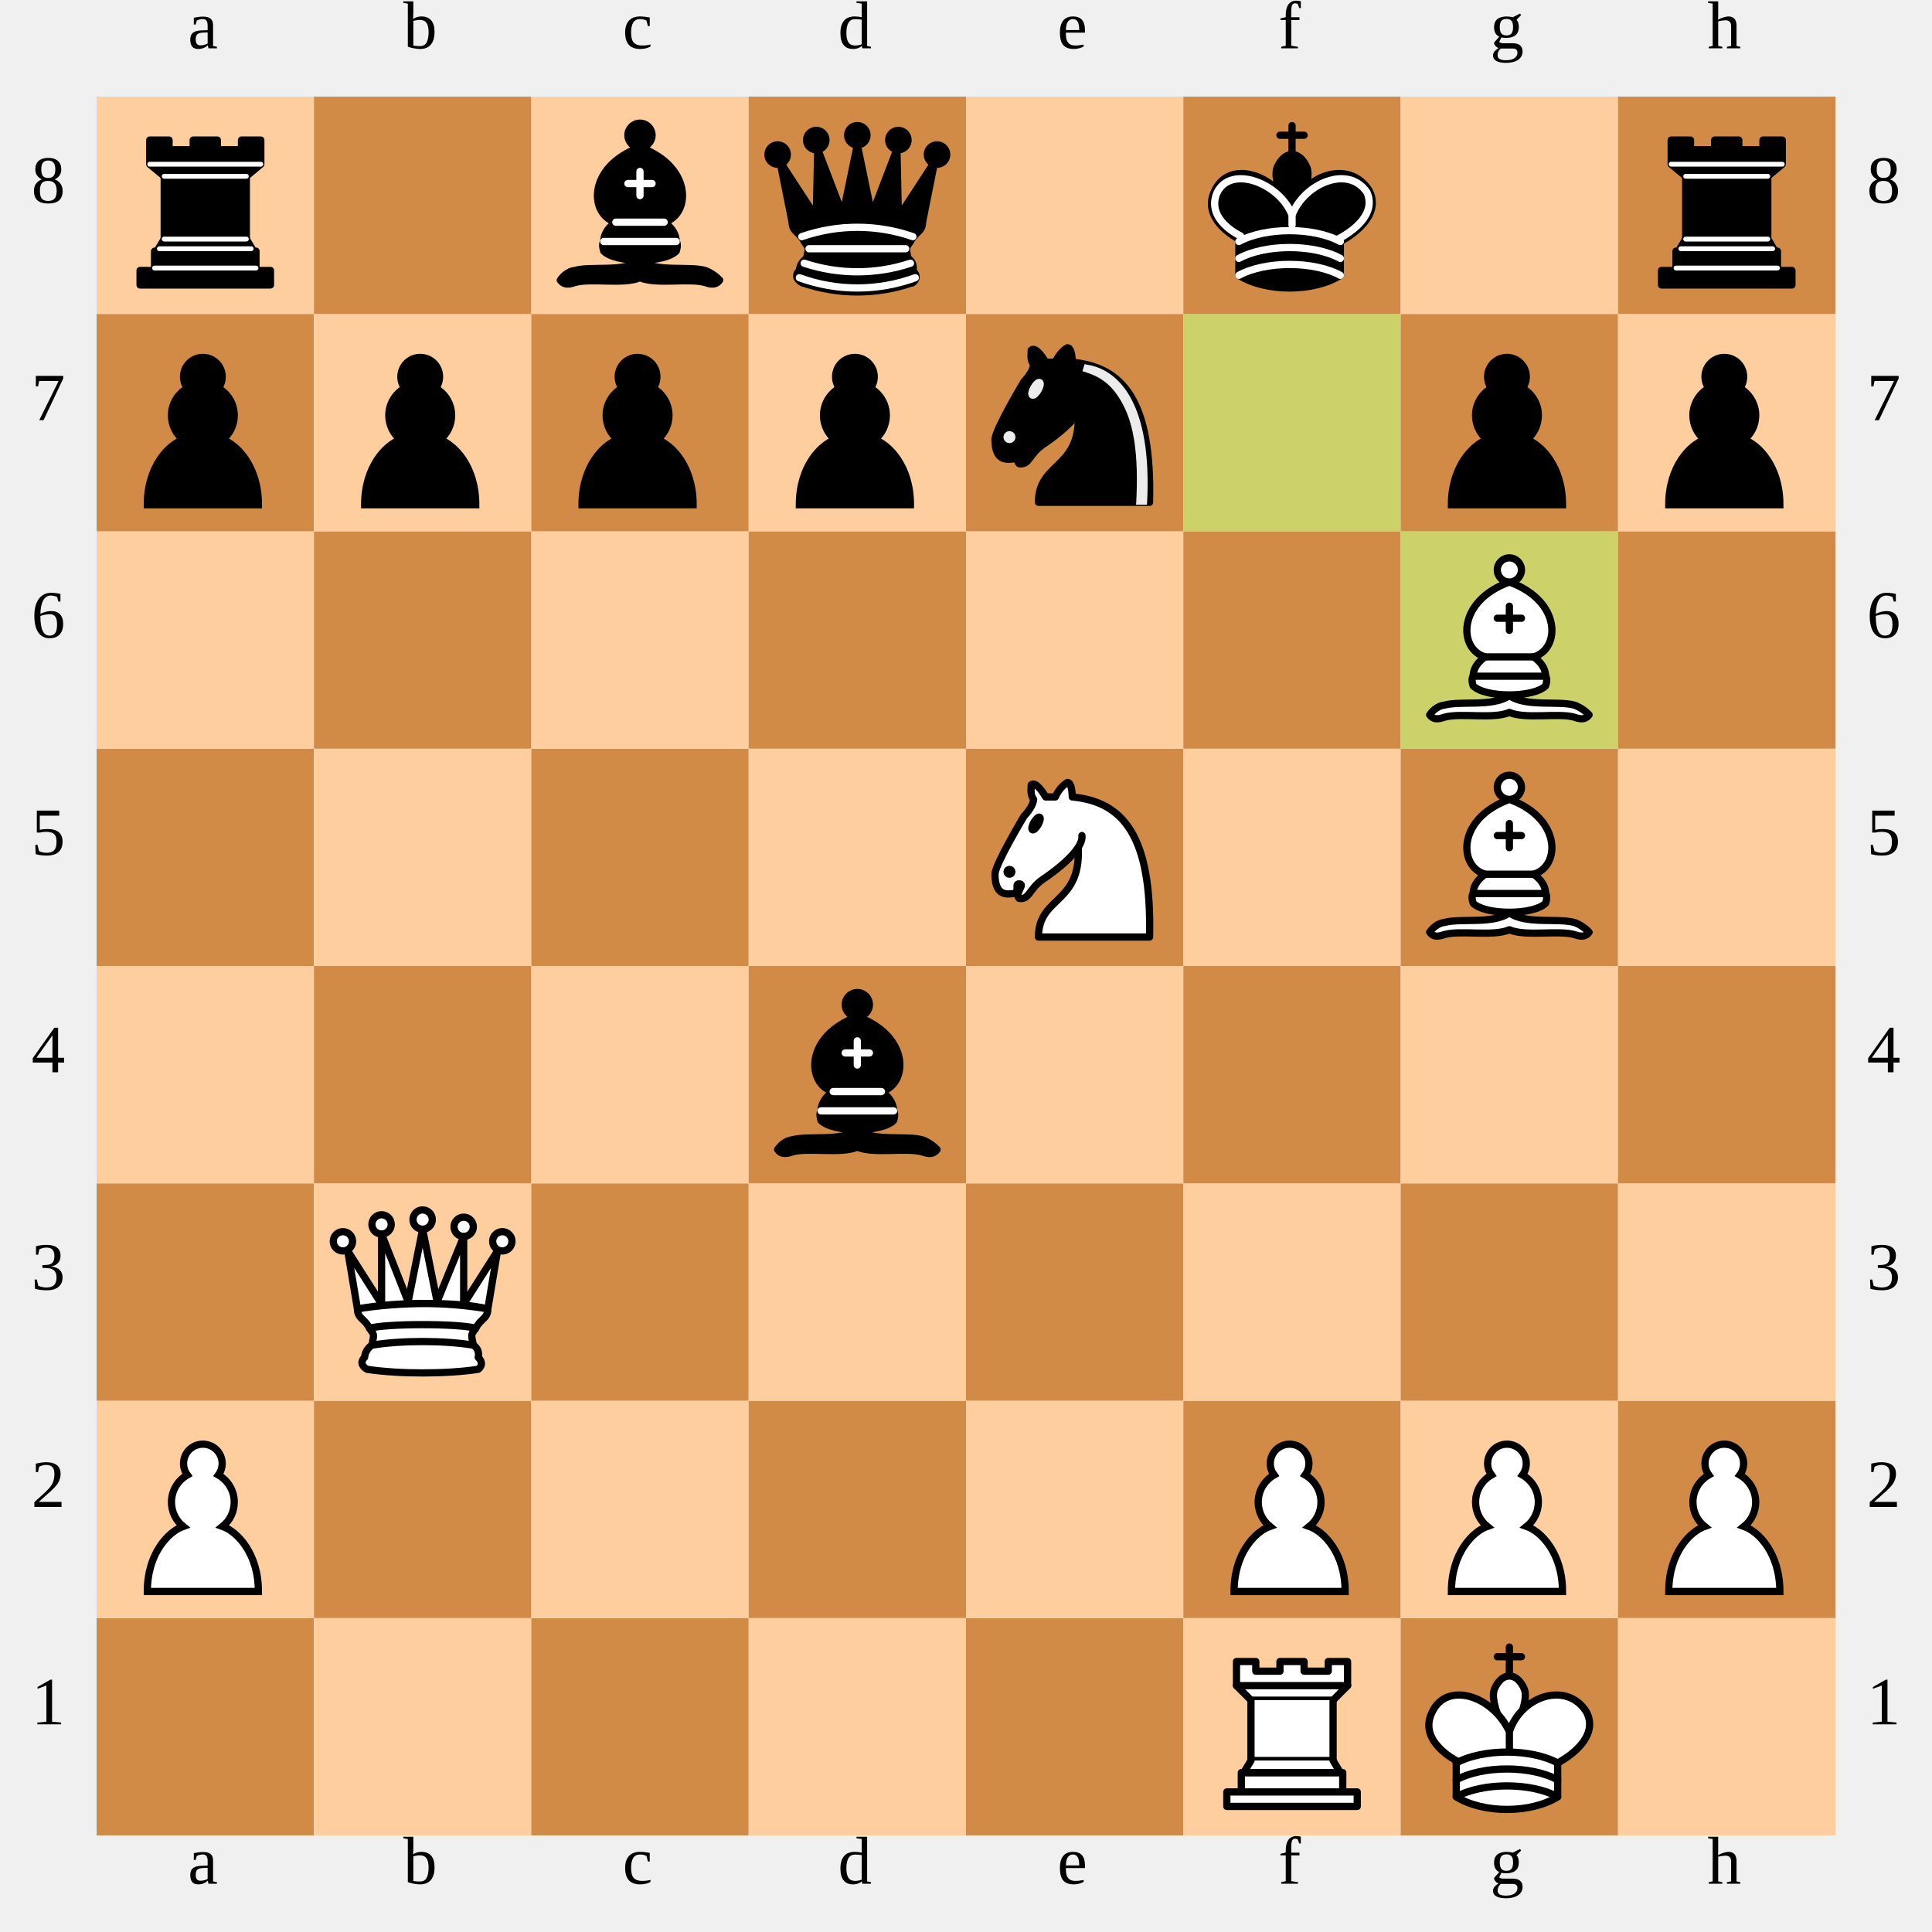
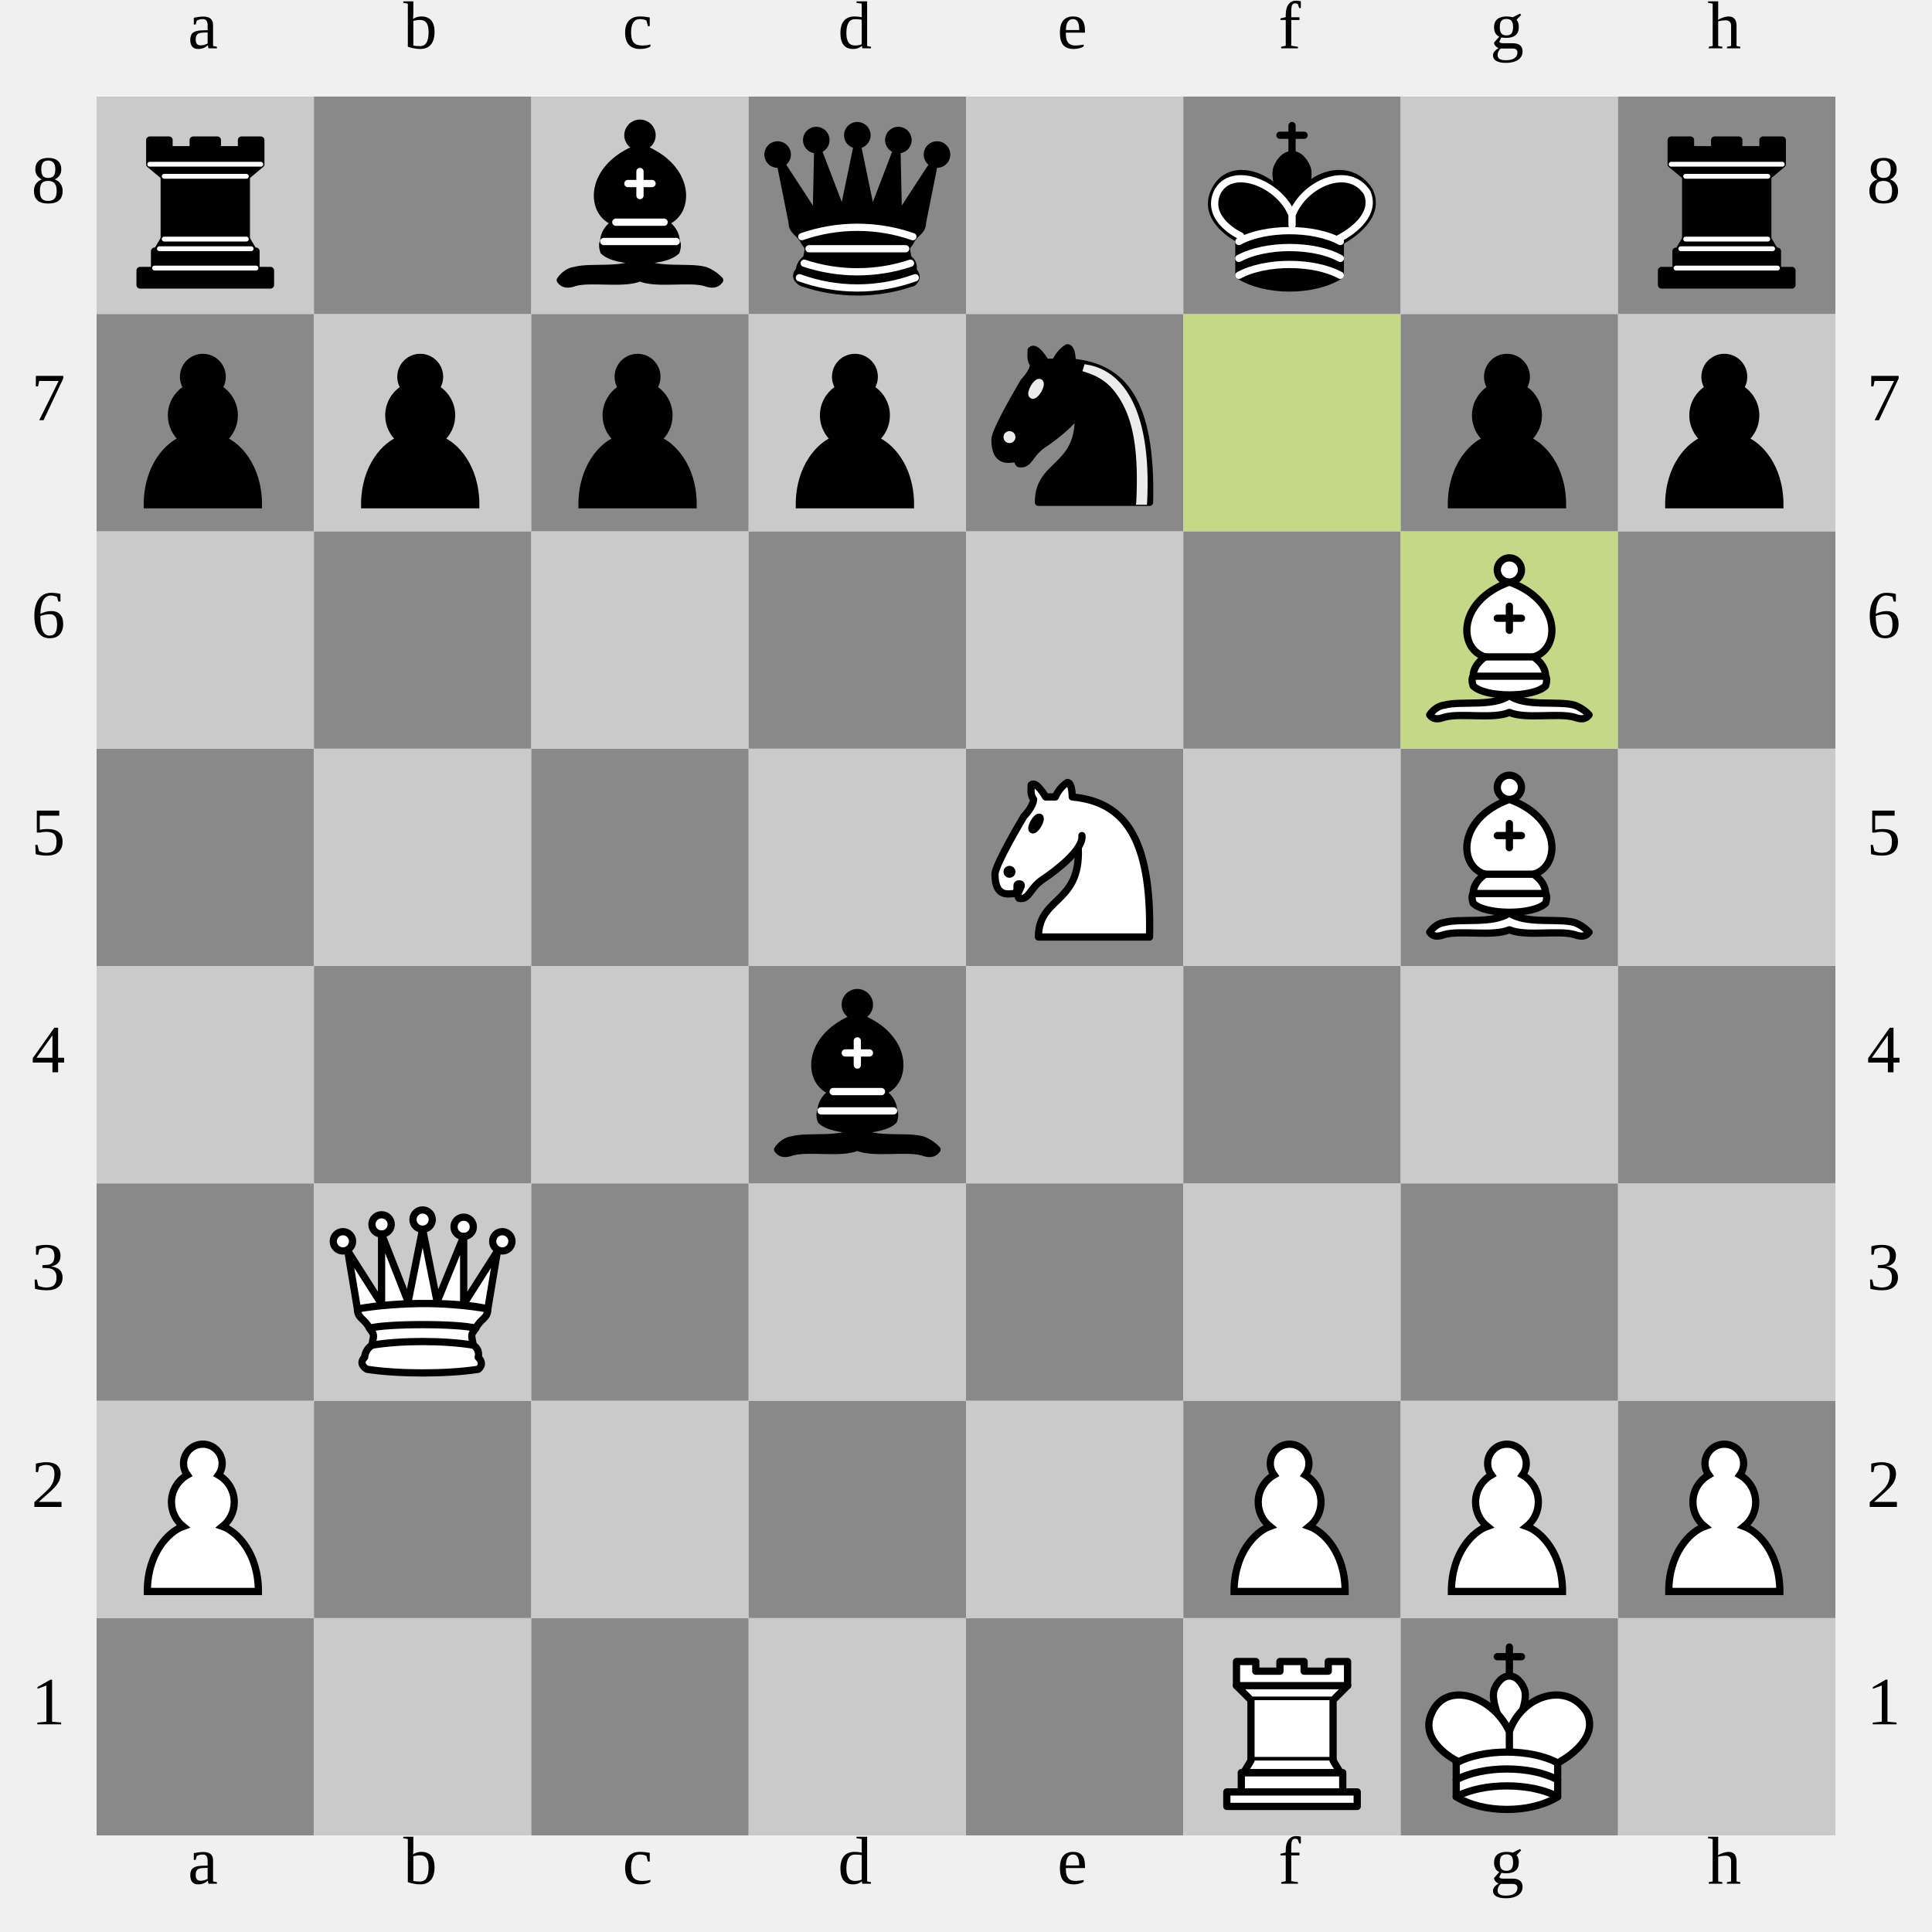
- <svg xmlns="http://www.w3.org/2000/svg" xmlns:xlink="http://www.w3.org/1999/xlink" height="800" version="1.1" viewBox="0 0 400 400" width="800">
+ <svg xmlns="http://www.w3.org/2000/svg" xmlns:xlink="http://www.w3.org/1999/xlink" height="400" version="1.1" viewBox="0 0 400 400" width="400">
+   <style>
+ .square.light {
+ fill: #cacaca;
+ }
+ .square.dark {
+ fill: #898989;
+ }
+ .square.light.lastmove {
+ fill: #c3d889;
+ }
+ .square.dark.lastmove {
+ fill: #92b167;
+ }
+ .check {
+ fill: url(#check_gradient);
+ }
+ .arrow {
+ stroke: #ff5858;
+ fill: #ff5858;
+ }
+ .mark {
+ stroke: #959fff;
+ fill: #959fff;
+ }
+ </style>
  <defs>
    <g class="white pawn" id="white-pawn">
      <path d="M22 9c-2.21 0-4 1.79-4 4 0 .89.29 1.71.78 2.38-1.95 1.12-3.28 3.21-3.28 5.62 0 2.03.94 3.84 2.41 5.03-3 1.06-7.41 5.55-7.41 13.47h23c0-7.92-4.41-12.41-7.41-13.47 1.47-1.19 2.41-3 2.41-5.03 0-2.41-1.33-4.5-3.28-5.62.49-.67.78-1.49.78-2.38 0-2.21-1.79-4-4-4z" fill="#fff" stroke="#000" stroke-linecap="round" stroke-width="1.5" />
    </g>
    <g class="white knight" fill="none" fill-rule="evenodd" id="white-knight" stroke="#000" stroke-linecap="round" stroke-linejoin="round" stroke-width="1.5">
      <path d="M 22,10 C 32.5,11 38.5,18 38,39 L 15,39 C 15,30 25,32.5 23,18" style="fill:#ffffff; stroke:#000000;" />
      <path d="M 24,18 C 24.38,20.91 18.45,25.37 16,27 C 13,29 13.18,31.34 11,31 C 9.958,30.06 12.41,27.96 11,28 C 10,28 11.19,29.23 10,30 C 9,30 5.997,31 6,26 C 6,24 12,14 12,14 C 12,14 13.89,12.1 14,10.5 C 13.27,9.506 13.5,8.5 13.5,7.5 C 14.5,6.5 16.5,10 16.5,10 L 18.5,10 C 18.5,10 19.28,8.008 21,7 C 22,7 22,10 22,10" style="fill:#ffffff; stroke:#000000;" />
      <path d="M 9.5 25.5 A 0.5 0.5 0 1 1 8.5,25.5 A 0.5 0.5 0 1 1 9.5 25.5 z" style="fill:#000000; stroke:#000000;" />
      <path d="M 15 15.5 A 0.5 1.5 0 1 1 14,15.5 A 0.5 1.5 0 1 1 15 15.5 z" style="fill:#000000; stroke:#000000;" transform="matrix(0.866,0.5,-0.5,0.866,9.693,-5.173)" />
    </g>
    <g class="white bishop" fill="none" fill-rule="evenodd" id="white-bishop" stroke="#000" stroke-linecap="round" stroke-linejoin="round" stroke-width="1.5">
      <g fill="#fff" stroke-linecap="butt">
        <path d="M9 36c3.39-.97 10.11.43 13.5-2 3.39 2.43 10.11 1.03 13.5 2 0 0 1.65.54 3 2-.68.97-1.65.99-3 .5-3.39-.97-10.11.46-13.5-1-3.39 1.46-10.11.03-13.5 1-1.354.49-2.323.47-3-.5 1.354-1.94 3-2 3-2zM15 32c2.5 2.5 12.5 2.5 15 0 .5-1.5 0-2 0-2 0-2.5-2.5-4-2.5-4 5.5-1.5 6-11.5-5-15.5-11 4-10.5 14-5 15.5 0 0-2.5 1.5-2.5 4 0 0-.5.5 0 2zM25 8a2.5 2.5 0 1 1-5 0 2.5 2.5 0 1 1 5 0z" />
      </g>
      <path d="M17.5 26h10M15 30h15m-7.5-14.5v5M20 18h5" stroke-linejoin="miter" />
    </g>
    <g class="white rook" fill="#fff" fill-rule="evenodd" id="white-rook" stroke="#000" stroke-linecap="round" stroke-linejoin="round" stroke-width="1.5">
      <path d="M9 39h27v-3H9v3zM12 36v-4h21v4H12zM11 14V9h4v2h5V9h5v2h5V9h4v5" stroke-linecap="butt" />
      <path d="M34 14l-3 3H14l-3-3" />
      <path d="M31 17v12.5H14V17" stroke-linecap="butt" stroke-linejoin="miter" />
      <path d="M31 29.5l1.5 2.5h-20l1.5-2.5" />
      <path d="M11 14h23" fill="none" stroke-linejoin="miter" />
    </g>
    <g class="white queen" fill="#fff" fill-rule="evenodd" id="white-queen" stroke="#000" stroke-linecap="round" stroke-linejoin="round" stroke-width="1.5">
      <path d="M8 12a2 2 0 1 1-4 0 2 2 0 1 1 4 0zM24.5 7.5a2 2 0 1 1-4 0 2 2 0 1 1 4 0zM41 12a2 2 0 1 1-4 0 2 2 0 1 1 4 0zM16 8.5a2 2 0 1 1-4 0 2 2 0 1 1 4 0zM33 9a2 2 0 1 1-4 0 2 2 0 1 1 4 0z" />
      <path d="M9 26c8.5-1.5 21-1.5 27 0l2-12-7 11V11l-5.5 13.5-3-15-3 15-5.5-14V25L7 14l2 12zM9 26c0 2 1.5 2 2.5 4 1 1.5 1 1 .5 3.5-1.5 1-1.5 2.5-1.5 2.5-1.5 1.5.5 2.5.5 2.5 6.5 1 16.5 1 23 0 0 0 1.5-1 0-2.5 0 0 .5-1.5-1-2.5-.5-2.5-.5-2 .5-3.5 1-2 2.5-2 2.5-4-8.5-1.5-18.5-1.5-27 0z" stroke-linecap="butt" />
      <path d="M11.5 30c3.5-1 18.5-1 22 0M12 33.5c6-1 15-1 21 0" fill="none" />
    </g>
    <g class="white king" fill="none" fill-rule="evenodd" id="white-king" stroke="#000" stroke-linecap="round" stroke-linejoin="round" stroke-width="1.5">
      <path d="M22.5 11.63V6M20 8h5" stroke-linejoin="miter" />
      <path d="M22.5 25s4.5-7.5 3-10.5c0 0-1-2.5-3-2.5s-3 2.5-3 2.5c-1.5 3 3 10.5 3 10.5" fill="#fff" stroke-linecap="butt" stroke-linejoin="miter" />
      <path d="M11.5 37c5.5 3.5 15.5 3.5 21 0v-7s9-4.5 6-10.5c-4-6.5-13.5-3.5-16 4V27v-3.5c-3.5-7.5-13-10.5-16-4-3 6 5 10 5 10V37z" fill="#fff" />
      <path d="M11.5 30c5.5-3 15.5-3 21 0m-21 3.5c5.5-3 15.5-3 21 0m-21 3.5c5.5-3 15.5-3 21 0" />
    </g>
    <g class="black pawn" id="black-pawn">
      <path d="M22 9c-2.21 0-4 1.79-4 4 0 .89.29 1.71.78 2.38-1.95 1.12-3.28 3.21-3.28 5.62 0 2.03.94 3.84 2.41 5.03-3 1.06-7.41 5.55-7.41 13.47h23c0-7.92-4.41-12.41-7.41-13.47 1.47-1.19 2.41-3 2.41-5.03 0-2.41-1.33-4.5-3.28-5.62.49-.67.78-1.49.78-2.38 0-2.21-1.79-4-4-4z" stroke="#000" stroke-linecap="round" stroke-width="1.5" />
    </g>
    <g class="black knight" fill="none" fill-rule="evenodd" id="black-knight" stroke="#000" stroke-linecap="round" stroke-linejoin="round" stroke-width="1.5">
      <path d="M 22,10 C 32.5,11 38.5,18 38,39 L 15,39 C 15,30 25,32.5 23,18" style="fill:#000000; stroke:#000000;" />
      <path d="M 24,18 C 24.38,20.91 18.45,25.37 16,27 C 13,29 13.18,31.34 11,31 C 9.958,30.06 12.41,27.96 11,28 C 10,28 11.19,29.23 10,30 C 9,30 5.997,31 6,26 C 6,24 12,14 12,14 C 12,14 13.89,12.1 14,10.5 C 13.27,9.506 13.5,8.5 13.5,7.5 C 14.5,6.5 16.5,10 16.5,10 L 18.5,10 C 18.5,10 19.28,8.008 21,7 C 22,7 22,10 22,10" style="fill:#000000; stroke:#000000;" />
      <path d="M 9.5 25.5 A 0.5 0.5 0 1 1 8.5,25.5 A 0.5 0.5 0 1 1 9.5 25.5 z" style="fill:#ececec; stroke:#ececec;" />
      <path d="M 15 15.5 A 0.5 1.5 0 1 1 14,15.5 A 0.5 1.5 0 1 1 15 15.5 z" style="fill:#ececec; stroke:#ececec;" transform="matrix(0.866,0.5,-0.5,0.866,9.693,-5.173)" />
      <path d="M 24.55,10.4 L 24.1,11.85 L 24.6,12 C 27.75,13 30.25,14.49 32.5,18.75 C 34.75,23.01 35.75,29.06 35.25,39 L 35.2,39.5 L 37.45,39.5 L 37.5,39 C 38,28.94 36.62,22.15 34.25,17.66 C 31.88,13.17 28.46,11.02 25.06,10.5 L 24.55,10.4 z " style="fill:#ececec; stroke:none;" />
    </g>
    <g class="black bishop" fill="none" fill-rule="evenodd" id="black-bishop" stroke="#000" stroke-linecap="round" stroke-linejoin="round" stroke-width="1.5">
      <path d="M9 36c3.39-.97 10.11.43 13.5-2 3.39 2.43 10.11 1.03 13.5 2 0 0 1.65.54 3 2-.68.97-1.65.99-3 .5-3.39-.97-10.11.46-13.5-1-3.39 1.46-10.11.03-13.5 1-1.354.49-2.323.47-3-.5 1.354-1.94 3-2 3-2zm6-4c2.5 2.5 12.5 2.5 15 0 .5-1.5 0-2 0-2 0-2.5-2.5-4-2.5-4 5.5-1.5 6-11.5-5-15.5-11 4-10.5 14-5 15.5 0 0-2.5 1.5-2.5 4 0 0-.5.5 0 2zM25 8a2.5 2.5 0 1 1-5 0 2.5 2.5 0 1 1 5 0z" fill="#000" stroke-linecap="butt" />
      <path d="M17.5 26h10M15 30h15m-7.5-14.5v5M20 18h5" stroke="#fff" stroke-linejoin="miter" />
    </g>
    <g class="black rook" fill="#000" fill-rule="evenodd" id="black-rook" stroke="#000" stroke-linecap="round" stroke-linejoin="round" stroke-width="1.5">
      <path d="M9 39h27v-3H9v3zM12.5 32l1.5-2.5h17l1.5 2.5h-20zM12 36v-4h21v4H12z" stroke-linecap="butt" />
      <path d="M14 29.5v-13h17v13H14z" stroke-linecap="butt" stroke-linejoin="miter" />
      <path d="M14 16.5L11 14h23l-3 2.5H14zM11 14V9h4v2h5V9h5v2h5V9h4v5H11z" stroke-linecap="butt" />
      <path d="M12 35.5h21M13 31.5h19M14 29.5h17M14 16.5h17M11 14h23" fill="none" stroke="#fff" stroke-linejoin="miter" stroke-width="1" />
    </g>
    <g class="black queen" fill="#000" fill-rule="evenodd" id="black-queen" stroke="#000" stroke-linecap="round" stroke-linejoin="round" stroke-width="1.5">
      <g fill="#000" stroke="none">
        <circle cx="6" cy="12" r="2.75" />
        <circle cx="14" cy="9" r="2.75" />
        <circle cx="22.5" cy="8" r="2.75" />
        <circle cx="31" cy="9" r="2.75" />
        <circle cx="39" cy="12" r="2.75" />
      </g>
      <path d="M9 26c8.5-1.5 21-1.5 27 0l2.5-12.5L31 25l-.3-14.1-5.2 13.6-3-14.5-3 14.5-5.2-13.6L14 25 6.5 13.5 9 26zM9 26c0 2 1.5 2 2.5 4 1 1.5 1 1 .5 3.5-1.5 1-1.5 2.5-1.5 2.5-1.5 1.5.5 2.5.5 2.5 6.5 1 16.5 1 23 0 0 0 1.5-1 0-2.5 0 0 .5-1.5-1-2.5-.5-2.5-.5-2 .5-3.5 1-2 2.5-2 2.5-4-8.5-1.5-18.5-1.5-27 0z" stroke-linecap="butt" />
      <path d="M11 38.5a35 35 1 0 0 23 0" fill="none" stroke-linecap="butt" />
      <path d="M11 29a35 35 1 0 1 23 0M12.5 31.5h20M11.5 34.5a35 35 1 0 0 22 0M10.5 37.5a35 35 1 0 0 24 0" fill="none" stroke="#fff" />
    </g>
    <g class="black king" fill="none" fill-rule="evenodd" id="black-king" stroke="#000" stroke-linecap="round" stroke-linejoin="round" stroke-width="1.5">
      <path d="M22.5 11.63V6" stroke-linejoin="miter" />
      <path d="M22.5 25s4.5-7.5 3-10.5c0 0-1-2.5-3-2.5s-3 2.5-3 2.5c-1.5 3 3 10.5 3 10.5" fill="#000" stroke-linecap="butt" stroke-linejoin="miter" />
      <path d="M11.5 37c5.5 3.5 15.5 3.5 21 0v-7s9-4.5 6-10.5c-4-6.5-13.5-3.5-16 4V27v-3.5c-3.5-7.5-13-10.5-16-4-3 6 5 10 5 10V37z" fill="#000" />
      <path d="M20 8h5" stroke-linejoin="miter" />
      <path d="M32 29.5s8.5-4 6.03-9.65C34.15 14 25 18 22.5 24.5l.01 2.1-.01-2.1C20 18 9.906 14 6.997 19.85c-2.497 5.65 4.853 9 4.853 9M11.5 30c5.5-3 15.5-3 21 0m-21 3.5c5.5-3 15.5-3 21 0m-21 3.5c5.5-3 15.5-3 21 0" stroke="#fff" />
    </g>
  </defs>
  <rect class="square dark a1" fill="#d18b47" height="45" stroke="none" width="45" x="20" y="335" />
  <rect class="square light b1" fill="#ffce9e" height="45" stroke="none" width="45" x="65" y="335" />
  <rect class="square dark c1" fill="#d18b47" height="45" stroke="none" width="45" x="110" y="335" />
  <rect class="square light d1" fill="#ffce9e" height="45" stroke="none" width="45" x="155" y="335" />
  <rect class="square dark e1" fill="#d18b47" height="45" stroke="none" width="45" x="200" y="335" />
  <rect class="square light f1" fill="#ffce9e" height="45" stroke="none" width="45" x="245" y="335" />
  <use transform="translate(245, 335)" xlink:href="#white-rook" />
  <rect class="square dark g1" fill="#d18b47" height="45" stroke="none" width="45" x="290" y="335" />
  <use transform="translate(290, 335)" xlink:href="#white-king" />
  <rect class="square light h1" fill="#ffce9e" height="45" stroke="none" width="45" x="335" y="335" />
  <rect class="square light a2" fill="#ffce9e" height="45" stroke="none" width="45" x="20" y="290" />
  <use transform="translate(20, 290)" xlink:href="#white-pawn" />
  <rect class="square dark b2" fill="#d18b47" height="45" stroke="none" width="45" x="65" y="290" />
  <rect class="square light c2" fill="#ffce9e" height="45" stroke="none" width="45" x="110" y="290" />
  <rect class="square dark d2" fill="#d18b47" height="45" stroke="none" width="45" x="155" y="290" />
  <rect class="square light e2" fill="#ffce9e" height="45" stroke="none" width="45" x="200" y="290" />
  <rect class="square dark f2" fill="#d18b47" height="45" stroke="none" width="45" x="245" y="290" />
  <use transform="translate(245, 290)" xlink:href="#white-pawn" />
  <rect class="square light g2" fill="#ffce9e" height="45" stroke="none" width="45" x="290" y="290" />
  <use transform="translate(290, 290)" xlink:href="#white-pawn" />
  <rect class="square dark h2" fill="#d18b47" height="45" stroke="none" width="45" x="335" y="290" />
  <use transform="translate(335, 290)" xlink:href="#white-pawn" />
  <rect class="square dark a3" fill="#d18b47" height="45" stroke="none" width="45" x="20" y="245" />
  <rect class="square light b3" fill="#ffce9e" height="45" stroke="none" width="45" x="65" y="245" />
  <use transform="translate(65, 245)" xlink:href="#white-queen" />
  <rect class="square dark c3" fill="#d18b47" height="45" stroke="none" width="45" x="110" y="245" />
  <rect class="square light d3" fill="#ffce9e" height="45" stroke="none" width="45" x="155" y="245" />
  <rect class="square dark e3" fill="#d18b47" height="45" stroke="none" width="45" x="200" y="245" />
  <rect class="square light f3" fill="#ffce9e" height="45" stroke="none" width="45" x="245" y="245" />
  <rect class="square dark g3" fill="#d18b47" height="45" stroke="none" width="45" x="290" y="245" />
  <rect class="square light h3" fill="#ffce9e" height="45" stroke="none" width="45" x="335" y="245" />
  <rect class="square light a4" fill="#ffce9e" height="45" stroke="none" width="45" x="20" y="200" />
  <rect class="square dark b4" fill="#d18b47" height="45" stroke="none" width="45" x="65" y="200" />
  <rect class="square light c4" fill="#ffce9e" height="45" stroke="none" width="45" x="110" y="200" />
  <rect class="square dark d4" fill="#d18b47" height="45" stroke="none" width="45" x="155" y="200" />
  <use transform="translate(155, 200)" xlink:href="#black-bishop" />
  <rect class="square light e4" fill="#ffce9e" height="45" stroke="none" width="45" x="200" y="200" />
  <rect class="square dark f4" fill="#d18b47" height="45" stroke="none" width="45" x="245" y="200" />
  <rect class="square light g4" fill="#ffce9e" height="45" stroke="none" width="45" x="290" y="200" />
  <rect class="square dark h4" fill="#d18b47" height="45" stroke="none" width="45" x="335" y="200" />
  <rect class="square dark a5" fill="#d18b47" height="45" stroke="none" width="45" x="20" y="155" />
  <rect class="square light b5" fill="#ffce9e" height="45" stroke="none" width="45" x="65" y="155" />
  <rect class="square dark c5" fill="#d18b47" height="45" stroke="none" width="45" x="110" y="155" />
  <rect class="square light d5" fill="#ffce9e" height="45" stroke="none" width="45" x="155" y="155" />
  <rect class="square dark e5" fill="#d18b47" height="45" stroke="none" width="45" x="200" y="155" />
  <use transform="translate(200, 155)" xlink:href="#white-knight" />
  <rect class="square light f5" fill="#ffce9e" height="45" stroke="none" width="45" x="245" y="155" />
  <rect class="square dark g5" fill="#d18b47" height="45" stroke="none" width="45" x="290" y="155" />
  <use transform="translate(290, 155)" xlink:href="#white-bishop" />
  <rect class="square light h5" fill="#ffce9e" height="45" stroke="none" width="45" x="335" y="155" />
  <rect class="square light a6" fill="#ffce9e" height="45" stroke="none" width="45" x="20" y="110" />
  <rect class="square dark b6" fill="#d18b47" height="45" stroke="none" width="45" x="65" y="110" />
  <rect class="square light c6" fill="#ffce9e" height="45" stroke="none" width="45" x="110" y="110" />
  <rect class="square dark d6" fill="#d18b47" height="45" stroke="none" width="45" x="155" y="110" />
  <rect class="square light e6" fill="#ffce9e" height="45" stroke="none" width="45" x="200" y="110" />
  <rect class="square dark f6" fill="#d18b47" height="45" stroke="none" width="45" x="245" y="110" />
  <rect class="square light lastmove g6" fill="#cdd16a" height="45" stroke="none" width="45" x="290" y="110" />
  <use transform="translate(290, 110)" xlink:href="#white-bishop" />
  <rect class="square dark h6" fill="#d18b47" height="45" stroke="none" width="45" x="335" y="110" />
  <rect class="square dark a7" fill="#d18b47" height="45" stroke="none" width="45" x="20" y="65" />
  <use transform="translate(20, 65)" xlink:href="#black-pawn" />
  <rect class="square light b7" fill="#ffce9e" height="45" stroke="none" width="45" x="65" y="65" />
  <use transform="translate(65, 65)" xlink:href="#black-pawn" />
  <rect class="square dark c7" fill="#d18b47" height="45" stroke="none" width="45" x="110" y="65" />
  <use transform="translate(110, 65)" xlink:href="#black-pawn" />
  <rect class="square light d7" fill="#ffce9e" height="45" stroke="none" width="45" x="155" y="65" />
  <use transform="translate(155, 65)" xlink:href="#black-pawn" />
  <rect class="square dark e7" fill="#d18b47" height="45" stroke="none" width="45" x="200" y="65" />
  <use transform="translate(200, 65)" xlink:href="#black-knight" />
  <rect class="square light lastmove f7" fill="#cdd16a" height="45" stroke="none" width="45" x="245" y="65" />
  <rect class="square dark g7" fill="#d18b47" height="45" stroke="none" width="45" x="290" y="65" />
  <use transform="translate(290, 65)" xlink:href="#black-pawn" />
  <rect class="square light h7" fill="#ffce9e" height="45" stroke="none" width="45" x="335" y="65" />
  <use transform="translate(335, 65)" xlink:href="#black-pawn" />
  <rect class="square light a8" fill="#ffce9e" height="45" stroke="none" width="45" x="20" y="20" />
  <use transform="translate(20, 20)" xlink:href="#black-rook" />
  <rect class="square dark b8" fill="#d18b47" height="45" stroke="none" width="45" x="65" y="20" />
  <rect class="square light c8" fill="#ffce9e" height="45" stroke="none" width="45" x="110" y="20" />
  <use transform="translate(110, 20)" xlink:href="#black-bishop" />
  <rect class="square dark d8" fill="#d18b47" height="45" stroke="none" width="45" x="155" y="20" />
  <use transform="translate(155, 20)" xlink:href="#black-queen" />
  <rect class="square light e8" fill="#ffce9e" height="45" stroke="none" width="45" x="200" y="20" />
  <rect class="square dark f8" fill="#d18b47" height="45" stroke="none" width="45" x="245" y="20" />
  <use transform="translate(245, 20)" xlink:href="#black-king" />
  <rect class="square light g8" fill="#ffce9e" height="45" stroke="none" width="45" x="290" y="20" />
  <rect class="square dark h8" fill="#d18b47" height="45" stroke="none" width="45" x="335" y="20" />
  <use transform="translate(335, 20)" xlink:href="#black-rook" />
  <text alignment-baseline="middle" font-size="14" text-anchor="middle" x="42" y="10">a</text>
  <text alignment-baseline="middle" font-size="14" text-anchor="middle" x="42" y="390">a</text>
  <text alignment-baseline="middle" font-size="14" text-anchor="middle" x="87" y="10">b</text>
  <text alignment-baseline="middle" font-size="14" text-anchor="middle" x="87" y="390">b</text>
  <text alignment-baseline="middle" font-size="14" text-anchor="middle" x="132" y="10">c</text>
  <text alignment-baseline="middle" font-size="14" text-anchor="middle" x="132" y="390">c</text>
  <text alignment-baseline="middle" font-size="14" text-anchor="middle" x="177" y="10">d</text>
  <text alignment-baseline="middle" font-size="14" text-anchor="middle" x="177" y="390">d</text>
  <text alignment-baseline="middle" font-size="14" text-anchor="middle" x="222" y="10">e</text>
  <text alignment-baseline="middle" font-size="14" text-anchor="middle" x="222" y="390">e</text>
  <text alignment-baseline="middle" font-size="14" text-anchor="middle" x="267" y="10">f</text>
  <text alignment-baseline="middle" font-size="14" text-anchor="middle" x="267" y="390">f</text>
  <text alignment-baseline="middle" font-size="14" text-anchor="middle" x="312" y="10">g</text>
  <text alignment-baseline="middle" font-size="14" text-anchor="middle" x="312" y="390">g</text>
  <text alignment-baseline="middle" font-size="14" text-anchor="middle" x="357" y="10">h</text>
  <text alignment-baseline="middle" font-size="14" text-anchor="middle" x="357" y="390">h</text>
  <text alignment-baseline="middle" font-size="14" text-anchor="middle" x="10" y="357">1</text>
  <text alignment-baseline="middle" font-size="14" text-anchor="middle" x="390" y="357">1</text>
  <text alignment-baseline="middle" font-size="14" text-anchor="middle" x="10" y="312">2</text>
  <text alignment-baseline="middle" font-size="14" text-anchor="middle" x="390" y="312">2</text>
  <text alignment-baseline="middle" font-size="14" text-anchor="middle" x="10" y="267">3</text>
  <text alignment-baseline="middle" font-size="14" text-anchor="middle" x="390" y="267">3</text>
  <text alignment-baseline="middle" font-size="14" text-anchor="middle" x="10" y="222">4</text>
  <text alignment-baseline="middle" font-size="14" text-anchor="middle" x="390" y="222">4</text>
  <text alignment-baseline="middle" font-size="14" text-anchor="middle" x="10" y="177">5</text>
  <text alignment-baseline="middle" font-size="14" text-anchor="middle" x="390" y="177">5</text>
  <text alignment-baseline="middle" font-size="14" text-anchor="middle" x="10" y="132">6</text>
  <text alignment-baseline="middle" font-size="14" text-anchor="middle" x="390" y="132">6</text>
  <text alignment-baseline="middle" font-size="14" text-anchor="middle" x="10" y="87">7</text>
  <text alignment-baseline="middle" font-size="14" text-anchor="middle" x="390" y="87">7</text>
  <text alignment-baseline="middle" font-size="14" text-anchor="middle" x="10" y="42">8</text>
  <text alignment-baseline="middle" font-size="14" text-anchor="middle" x="390" y="42">8</text>
</svg>
